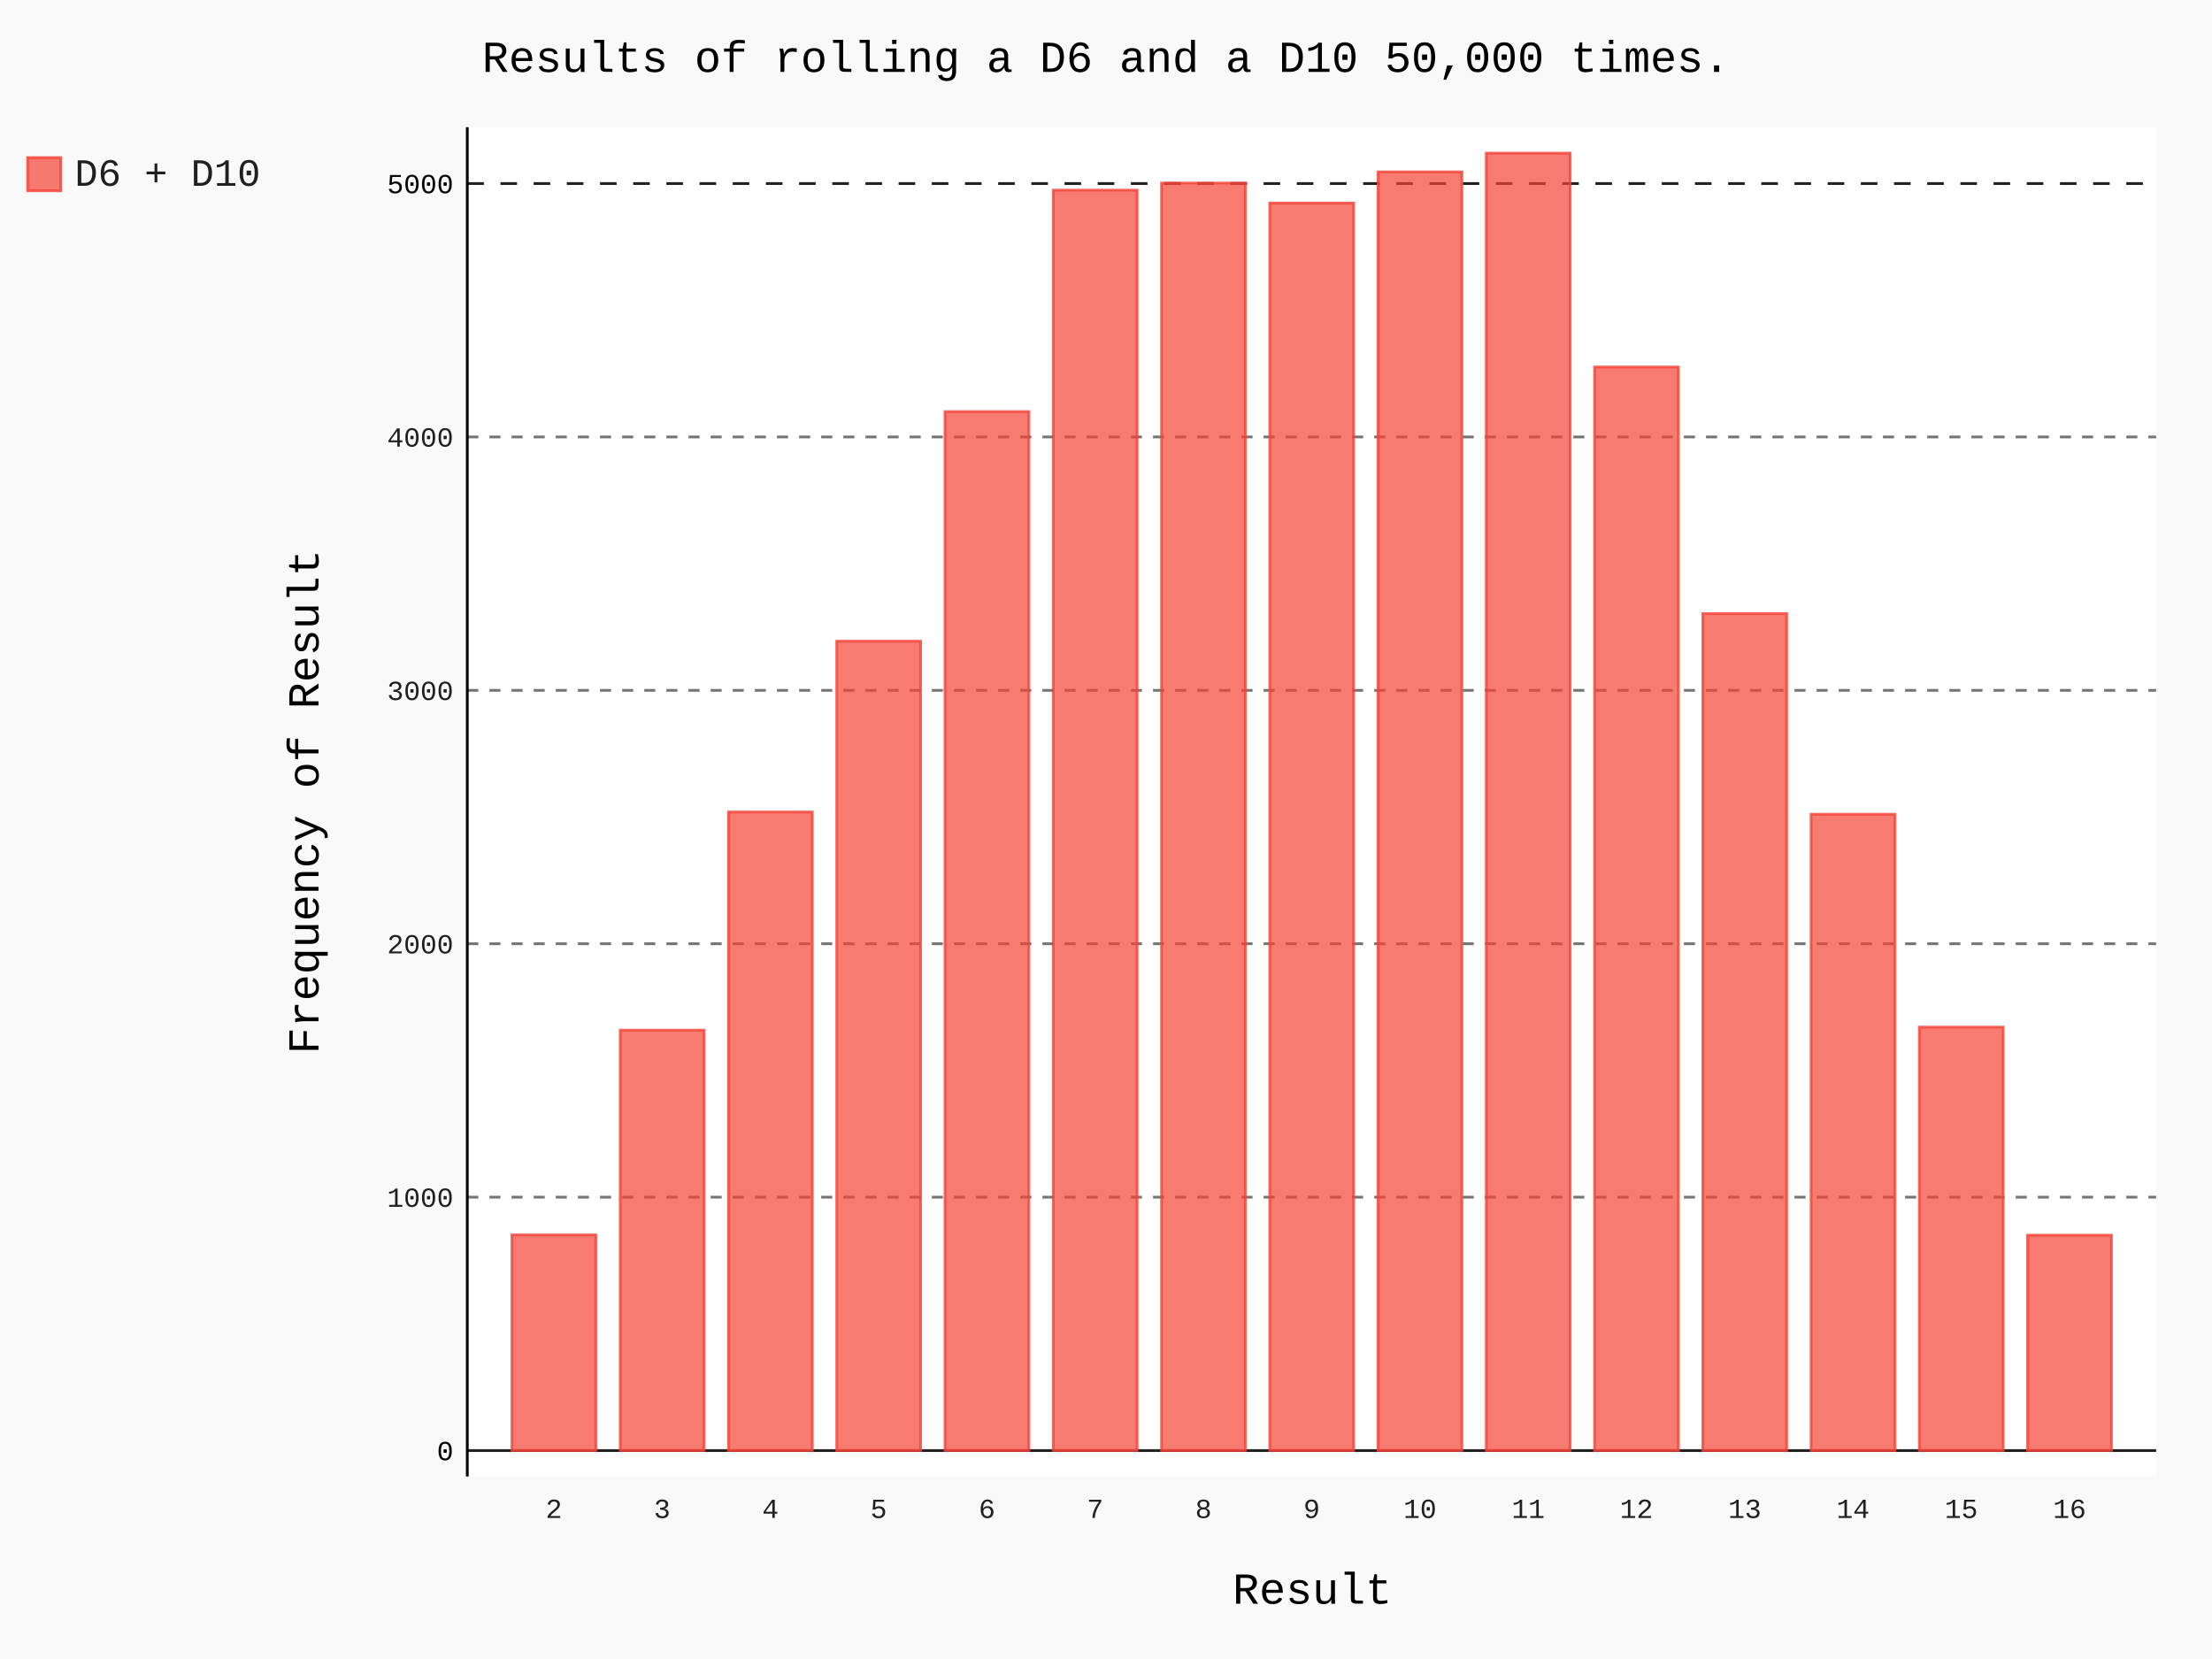
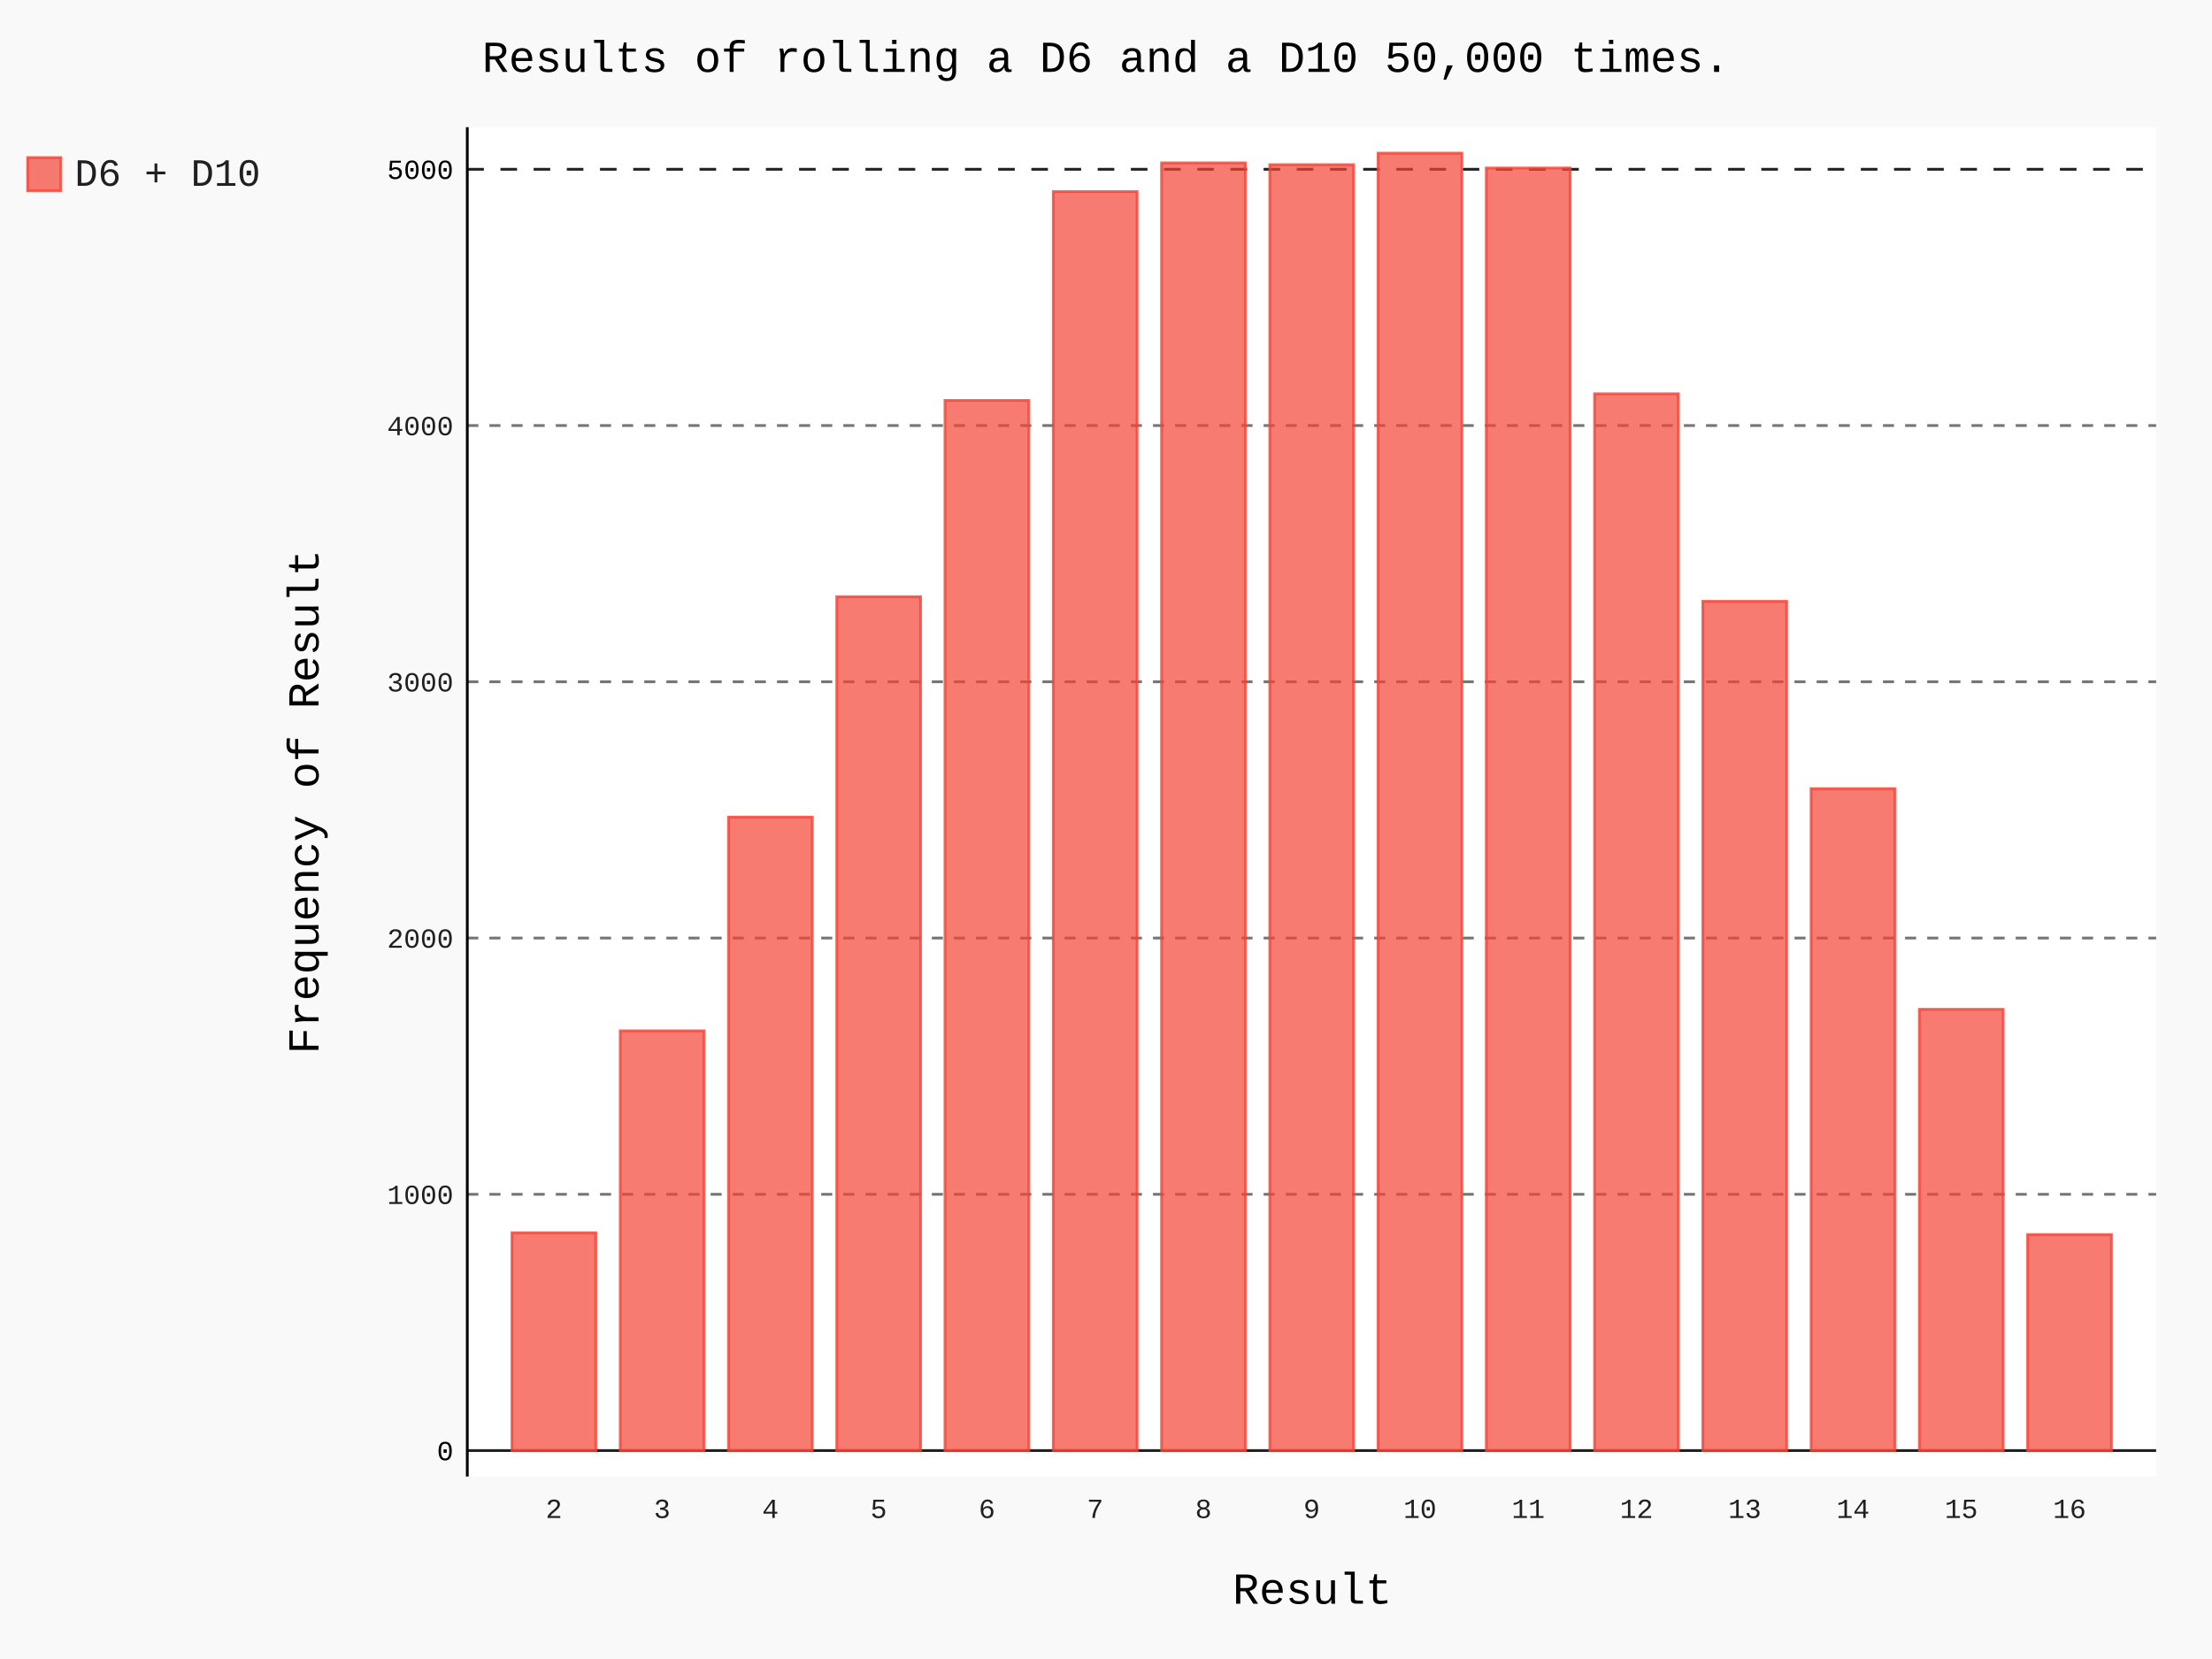
- <svg xmlns="http://www.w3.org/2000/svg" id="chart-bf1f73ac-c64e-4e7a-9c9e-7903ddff5c98" class="pygal-chart" viewBox="0 0 800 600">
+ <svg xmlns="http://www.w3.org/2000/svg" id="chart-9b89d5df-53fa-4d3c-a015-6199fd70c703" class="pygal-chart" viewBox="0 0 800 600">
  <defs>
-     <style type="text/css">#chart-bf1f73ac-c64e-4e7a-9c9e-7903ddff5c98{-webkit-user-select:none;-webkit-font-smoothing:antialiased;font-family:Consolas,"Liberation Mono",Menlo,Courier,monospace}#chart-bf1f73ac-c64e-4e7a-9c9e-7903ddff5c98 .title{font-family:Consolas,"Liberation Mono",Menlo,Courier,monospace;font-size:16px}#chart-bf1f73ac-c64e-4e7a-9c9e-7903ddff5c98 .legends .legend text{font-family:Consolas,"Liberation Mono",Menlo,Courier,monospace;font-size:14px}#chart-bf1f73ac-c64e-4e7a-9c9e-7903ddff5c98 .axis text{font-family:Consolas,"Liberation Mono",Menlo,Courier,monospace;font-size:10px}#chart-bf1f73ac-c64e-4e7a-9c9e-7903ddff5c98 .axis text.major{font-family:Consolas,"Liberation Mono",Menlo,Courier,monospace;font-size:10px}#chart-bf1f73ac-c64e-4e7a-9c9e-7903ddff5c98 .text-overlay text.value{font-family:Consolas,"Liberation Mono",Menlo,Courier,monospace;font-size:16px}#chart-bf1f73ac-c64e-4e7a-9c9e-7903ddff5c98 .text-overlay text.label{font-family:Consolas,"Liberation Mono",Menlo,Courier,monospace;font-size:10px}#chart-bf1f73ac-c64e-4e7a-9c9e-7903ddff5c98 .tooltip{font-family:Consolas,"Liberation Mono",Menlo,Courier,monospace;font-size:14px}#chart-bf1f73ac-c64e-4e7a-9c9e-7903ddff5c98 text.no_data{font-family:Consolas,"Liberation Mono",Menlo,Courier,monospace;font-size:64px}
- #chart-bf1f73ac-c64e-4e7a-9c9e-7903ddff5c98{background-color:rgba(249,249,249,1)}#chart-bf1f73ac-c64e-4e7a-9c9e-7903ddff5c98 path,#chart-bf1f73ac-c64e-4e7a-9c9e-7903ddff5c98 line,#chart-bf1f73ac-c64e-4e7a-9c9e-7903ddff5c98 rect,#chart-bf1f73ac-c64e-4e7a-9c9e-7903ddff5c98 circle{-webkit-transition:150ms;-moz-transition:150ms;transition:150ms}#chart-bf1f73ac-c64e-4e7a-9c9e-7903ddff5c98 .graph &gt; .background{fill:rgba(249,249,249,1)}#chart-bf1f73ac-c64e-4e7a-9c9e-7903ddff5c98 .plot &gt; .background{fill:rgba(255,255,255,1)}#chart-bf1f73ac-c64e-4e7a-9c9e-7903ddff5c98 .graph{fill:rgba(0,0,0,.87)}#chart-bf1f73ac-c64e-4e7a-9c9e-7903ddff5c98 text.no_data{fill:rgba(0,0,0,1)}#chart-bf1f73ac-c64e-4e7a-9c9e-7903ddff5c98 .title{fill:rgba(0,0,0,1)}#chart-bf1f73ac-c64e-4e7a-9c9e-7903ddff5c98 .legends .legend text{fill:rgba(0,0,0,.87)}#chart-bf1f73ac-c64e-4e7a-9c9e-7903ddff5c98 .legends .legend:hover text{fill:rgba(0,0,0,1)}#chart-bf1f73ac-c64e-4e7a-9c9e-7903ddff5c98 .axis .line{stroke:rgba(0,0,0,1)}#chart-bf1f73ac-c64e-4e7a-9c9e-7903ddff5c98 .axis .guide.line{stroke:rgba(0,0,0,.54)}#chart-bf1f73ac-c64e-4e7a-9c9e-7903ddff5c98 .axis .major.line{stroke:rgba(0,0,0,.87)}#chart-bf1f73ac-c64e-4e7a-9c9e-7903ddff5c98 .axis text.major{fill:rgba(0,0,0,1)}#chart-bf1f73ac-c64e-4e7a-9c9e-7903ddff5c98 .axis.y .guides:hover .guide.line,#chart-bf1f73ac-c64e-4e7a-9c9e-7903ddff5c98 .line-graph .axis.x .guides:hover .guide.line,#chart-bf1f73ac-c64e-4e7a-9c9e-7903ddff5c98 .stackedline-graph .axis.x .guides:hover .guide.line,#chart-bf1f73ac-c64e-4e7a-9c9e-7903ddff5c98 .xy-graph .axis.x .guides:hover .guide.line{stroke:rgba(0,0,0,1)}#chart-bf1f73ac-c64e-4e7a-9c9e-7903ddff5c98 .axis .guides:hover text{fill:rgba(0,0,0,1)}#chart-bf1f73ac-c64e-4e7a-9c9e-7903ddff5c98 .reactive{fill-opacity:.7;stroke-opacity:.8}#chart-bf1f73ac-c64e-4e7a-9c9e-7903ddff5c98 .ci{stroke:rgba(0,0,0,.87)}#chart-bf1f73ac-c64e-4e7a-9c9e-7903ddff5c98 .reactive.active,#chart-bf1f73ac-c64e-4e7a-9c9e-7903ddff5c98 .active .reactive{fill-opacity:.8;stroke-opacity:.9;stroke-width:4}#chart-bf1f73ac-c64e-4e7a-9c9e-7903ddff5c98 .ci .reactive.active{stroke-width:1.5}#chart-bf1f73ac-c64e-4e7a-9c9e-7903ddff5c98 .series text{fill:rgba(0,0,0,1)}#chart-bf1f73ac-c64e-4e7a-9c9e-7903ddff5c98 .tooltip rect{fill:rgba(255,255,255,1);stroke:rgba(0,0,0,1);-webkit-transition:opacity 150ms;-moz-transition:opacity 150ms;transition:opacity 150ms}#chart-bf1f73ac-c64e-4e7a-9c9e-7903ddff5c98 .tooltip .label{fill:rgba(0,0,0,.87)}#chart-bf1f73ac-c64e-4e7a-9c9e-7903ddff5c98 .tooltip .label{fill:rgba(0,0,0,.87)}#chart-bf1f73ac-c64e-4e7a-9c9e-7903ddff5c98 .tooltip .legend{font-size:.8em;fill:rgba(0,0,0,.54)}#chart-bf1f73ac-c64e-4e7a-9c9e-7903ddff5c98 .tooltip .x_label{font-size:.6em;fill:rgba(0,0,0,1)}#chart-bf1f73ac-c64e-4e7a-9c9e-7903ddff5c98 .tooltip .xlink{font-size:.5em;text-decoration:underline}#chart-bf1f73ac-c64e-4e7a-9c9e-7903ddff5c98 .tooltip .value{font-size:1.5em}#chart-bf1f73ac-c64e-4e7a-9c9e-7903ddff5c98 .bound{font-size:.5em}#chart-bf1f73ac-c64e-4e7a-9c9e-7903ddff5c98 .max-value{font-size:.75em;fill:rgba(0,0,0,.54)}#chart-bf1f73ac-c64e-4e7a-9c9e-7903ddff5c98 .map-element{fill:rgba(255,255,255,1);stroke:rgba(0,0,0,.54) !important}#chart-bf1f73ac-c64e-4e7a-9c9e-7903ddff5c98 .map-element .reactive{fill-opacity:inherit;stroke-opacity:inherit}#chart-bf1f73ac-c64e-4e7a-9c9e-7903ddff5c98 .color-0,#chart-bf1f73ac-c64e-4e7a-9c9e-7903ddff5c98 .color-0 a:visited{stroke:#F44336;fill:#F44336}#chart-bf1f73ac-c64e-4e7a-9c9e-7903ddff5c98 .text-overlay .color-0 text{fill:black}
- #chart-bf1f73ac-c64e-4e7a-9c9e-7903ddff5c98 text.no_data{text-anchor:middle}#chart-bf1f73ac-c64e-4e7a-9c9e-7903ddff5c98 .guide.line{fill:none}#chart-bf1f73ac-c64e-4e7a-9c9e-7903ddff5c98 .centered{text-anchor:middle}#chart-bf1f73ac-c64e-4e7a-9c9e-7903ddff5c98 .title{text-anchor:middle}#chart-bf1f73ac-c64e-4e7a-9c9e-7903ddff5c98 .legends .legend text{fill-opacity:1}#chart-bf1f73ac-c64e-4e7a-9c9e-7903ddff5c98 .axis.x text{text-anchor:middle}#chart-bf1f73ac-c64e-4e7a-9c9e-7903ddff5c98 .axis.x:not(.web) text[transform]{text-anchor:start}#chart-bf1f73ac-c64e-4e7a-9c9e-7903ddff5c98 .axis.x:not(.web) text[transform].backwards{text-anchor:end}#chart-bf1f73ac-c64e-4e7a-9c9e-7903ddff5c98 .axis.y text{text-anchor:end}#chart-bf1f73ac-c64e-4e7a-9c9e-7903ddff5c98 .axis.y text[transform].backwards{text-anchor:start}#chart-bf1f73ac-c64e-4e7a-9c9e-7903ddff5c98 .axis.y2 text{text-anchor:start}#chart-bf1f73ac-c64e-4e7a-9c9e-7903ddff5c98 .axis.y2 text[transform].backwards{text-anchor:end}#chart-bf1f73ac-c64e-4e7a-9c9e-7903ddff5c98 .axis .guide.line{stroke-dasharray:4,4}#chart-bf1f73ac-c64e-4e7a-9c9e-7903ddff5c98 .axis .major.guide.line{stroke-dasharray:6,6}#chart-bf1f73ac-c64e-4e7a-9c9e-7903ddff5c98 .horizontal .axis.y .guide.line,#chart-bf1f73ac-c64e-4e7a-9c9e-7903ddff5c98 .horizontal .axis.y2 .guide.line,#chart-bf1f73ac-c64e-4e7a-9c9e-7903ddff5c98 .vertical .axis.x .guide.line{opacity:0}#chart-bf1f73ac-c64e-4e7a-9c9e-7903ddff5c98 .horizontal .axis.always_show .guide.line,#chart-bf1f73ac-c64e-4e7a-9c9e-7903ddff5c98 .vertical .axis.always_show .guide.line{opacity:1 !important}#chart-bf1f73ac-c64e-4e7a-9c9e-7903ddff5c98 .axis.y .guides:hover .guide.line,#chart-bf1f73ac-c64e-4e7a-9c9e-7903ddff5c98 .axis.y2 .guides:hover .guide.line,#chart-bf1f73ac-c64e-4e7a-9c9e-7903ddff5c98 .axis.x .guides:hover .guide.line{opacity:1}#chart-bf1f73ac-c64e-4e7a-9c9e-7903ddff5c98 .axis .guides:hover text{opacity:1}#chart-bf1f73ac-c64e-4e7a-9c9e-7903ddff5c98 .nofill{fill:none}#chart-bf1f73ac-c64e-4e7a-9c9e-7903ddff5c98 .subtle-fill{fill-opacity:.2}#chart-bf1f73ac-c64e-4e7a-9c9e-7903ddff5c98 .dot{stroke-width:1px;fill-opacity:1}#chart-bf1f73ac-c64e-4e7a-9c9e-7903ddff5c98 .dot.active{stroke-width:5px}#chart-bf1f73ac-c64e-4e7a-9c9e-7903ddff5c98 .dot.negative{fill:transparent}#chart-bf1f73ac-c64e-4e7a-9c9e-7903ddff5c98 text,#chart-bf1f73ac-c64e-4e7a-9c9e-7903ddff5c98 tspan{stroke:none !important}#chart-bf1f73ac-c64e-4e7a-9c9e-7903ddff5c98 .series text.active{opacity:1}#chart-bf1f73ac-c64e-4e7a-9c9e-7903ddff5c98 .tooltip rect{fill-opacity:.95;stroke-width:.5}#chart-bf1f73ac-c64e-4e7a-9c9e-7903ddff5c98 .tooltip text{fill-opacity:1}#chart-bf1f73ac-c64e-4e7a-9c9e-7903ddff5c98 .showable{visibility:hidden}#chart-bf1f73ac-c64e-4e7a-9c9e-7903ddff5c98 .showable.shown{visibility:visible}#chart-bf1f73ac-c64e-4e7a-9c9e-7903ddff5c98 .gauge-background{fill:rgba(229,229,229,1);stroke:none}#chart-bf1f73ac-c64e-4e7a-9c9e-7903ddff5c98 .bg-lines{stroke:rgba(249,249,249,1);stroke-width:2px}</style>
+     <style type="text/css">#chart-9b89d5df-53fa-4d3c-a015-6199fd70c703{-webkit-user-select:none;-webkit-font-smoothing:antialiased;font-family:Consolas,"Liberation Mono",Menlo,Courier,monospace}#chart-9b89d5df-53fa-4d3c-a015-6199fd70c703 .title{font-family:Consolas,"Liberation Mono",Menlo,Courier,monospace;font-size:16px}#chart-9b89d5df-53fa-4d3c-a015-6199fd70c703 .legends .legend text{font-family:Consolas,"Liberation Mono",Menlo,Courier,monospace;font-size:14px}#chart-9b89d5df-53fa-4d3c-a015-6199fd70c703 .axis text{font-family:Consolas,"Liberation Mono",Menlo,Courier,monospace;font-size:10px}#chart-9b89d5df-53fa-4d3c-a015-6199fd70c703 .axis text.major{font-family:Consolas,"Liberation Mono",Menlo,Courier,monospace;font-size:10px}#chart-9b89d5df-53fa-4d3c-a015-6199fd70c703 .text-overlay text.value{font-family:Consolas,"Liberation Mono",Menlo,Courier,monospace;font-size:16px}#chart-9b89d5df-53fa-4d3c-a015-6199fd70c703 .text-overlay text.label{font-family:Consolas,"Liberation Mono",Menlo,Courier,monospace;font-size:10px}#chart-9b89d5df-53fa-4d3c-a015-6199fd70c703 .tooltip{font-family:Consolas,"Liberation Mono",Menlo,Courier,monospace;font-size:14px}#chart-9b89d5df-53fa-4d3c-a015-6199fd70c703 text.no_data{font-family:Consolas,"Liberation Mono",Menlo,Courier,monospace;font-size:64px}
+ #chart-9b89d5df-53fa-4d3c-a015-6199fd70c703{background-color:rgba(249,249,249,1)}#chart-9b89d5df-53fa-4d3c-a015-6199fd70c703 path,#chart-9b89d5df-53fa-4d3c-a015-6199fd70c703 line,#chart-9b89d5df-53fa-4d3c-a015-6199fd70c703 rect,#chart-9b89d5df-53fa-4d3c-a015-6199fd70c703 circle{-webkit-transition:150ms;-moz-transition:150ms;transition:150ms}#chart-9b89d5df-53fa-4d3c-a015-6199fd70c703 .graph &gt; .background{fill:rgba(249,249,249,1)}#chart-9b89d5df-53fa-4d3c-a015-6199fd70c703 .plot &gt; .background{fill:rgba(255,255,255,1)}#chart-9b89d5df-53fa-4d3c-a015-6199fd70c703 .graph{fill:rgba(0,0,0,.87)}#chart-9b89d5df-53fa-4d3c-a015-6199fd70c703 text.no_data{fill:rgba(0,0,0,1)}#chart-9b89d5df-53fa-4d3c-a015-6199fd70c703 .title{fill:rgba(0,0,0,1)}#chart-9b89d5df-53fa-4d3c-a015-6199fd70c703 .legends .legend text{fill:rgba(0,0,0,.87)}#chart-9b89d5df-53fa-4d3c-a015-6199fd70c703 .legends .legend:hover text{fill:rgba(0,0,0,1)}#chart-9b89d5df-53fa-4d3c-a015-6199fd70c703 .axis .line{stroke:rgba(0,0,0,1)}#chart-9b89d5df-53fa-4d3c-a015-6199fd70c703 .axis .guide.line{stroke:rgba(0,0,0,.54)}#chart-9b89d5df-53fa-4d3c-a015-6199fd70c703 .axis .major.line{stroke:rgba(0,0,0,.87)}#chart-9b89d5df-53fa-4d3c-a015-6199fd70c703 .axis text.major{fill:rgba(0,0,0,1)}#chart-9b89d5df-53fa-4d3c-a015-6199fd70c703 .axis.y .guides:hover .guide.line,#chart-9b89d5df-53fa-4d3c-a015-6199fd70c703 .line-graph .axis.x .guides:hover .guide.line,#chart-9b89d5df-53fa-4d3c-a015-6199fd70c703 .stackedline-graph .axis.x .guides:hover .guide.line,#chart-9b89d5df-53fa-4d3c-a015-6199fd70c703 .xy-graph .axis.x .guides:hover .guide.line{stroke:rgba(0,0,0,1)}#chart-9b89d5df-53fa-4d3c-a015-6199fd70c703 .axis .guides:hover text{fill:rgba(0,0,0,1)}#chart-9b89d5df-53fa-4d3c-a015-6199fd70c703 .reactive{fill-opacity:.7;stroke-opacity:.8}#chart-9b89d5df-53fa-4d3c-a015-6199fd70c703 .ci{stroke:rgba(0,0,0,.87)}#chart-9b89d5df-53fa-4d3c-a015-6199fd70c703 .reactive.active,#chart-9b89d5df-53fa-4d3c-a015-6199fd70c703 .active .reactive{fill-opacity:.8;stroke-opacity:.9;stroke-width:4}#chart-9b89d5df-53fa-4d3c-a015-6199fd70c703 .ci .reactive.active{stroke-width:1.5}#chart-9b89d5df-53fa-4d3c-a015-6199fd70c703 .series text{fill:rgba(0,0,0,1)}#chart-9b89d5df-53fa-4d3c-a015-6199fd70c703 .tooltip rect{fill:rgba(255,255,255,1);stroke:rgba(0,0,0,1);-webkit-transition:opacity 150ms;-moz-transition:opacity 150ms;transition:opacity 150ms}#chart-9b89d5df-53fa-4d3c-a015-6199fd70c703 .tooltip .label{fill:rgba(0,0,0,.87)}#chart-9b89d5df-53fa-4d3c-a015-6199fd70c703 .tooltip .label{fill:rgba(0,0,0,.87)}#chart-9b89d5df-53fa-4d3c-a015-6199fd70c703 .tooltip .legend{font-size:.8em;fill:rgba(0,0,0,.54)}#chart-9b89d5df-53fa-4d3c-a015-6199fd70c703 .tooltip .x_label{font-size:.6em;fill:rgba(0,0,0,1)}#chart-9b89d5df-53fa-4d3c-a015-6199fd70c703 .tooltip .xlink{font-size:.5em;text-decoration:underline}#chart-9b89d5df-53fa-4d3c-a015-6199fd70c703 .tooltip .value{font-size:1.5em}#chart-9b89d5df-53fa-4d3c-a015-6199fd70c703 .bound{font-size:.5em}#chart-9b89d5df-53fa-4d3c-a015-6199fd70c703 .max-value{font-size:.75em;fill:rgba(0,0,0,.54)}#chart-9b89d5df-53fa-4d3c-a015-6199fd70c703 .map-element{fill:rgba(255,255,255,1);stroke:rgba(0,0,0,.54) !important}#chart-9b89d5df-53fa-4d3c-a015-6199fd70c703 .map-element .reactive{fill-opacity:inherit;stroke-opacity:inherit}#chart-9b89d5df-53fa-4d3c-a015-6199fd70c703 .color-0,#chart-9b89d5df-53fa-4d3c-a015-6199fd70c703 .color-0 a:visited{stroke:#F44336;fill:#F44336}#chart-9b89d5df-53fa-4d3c-a015-6199fd70c703 .text-overlay .color-0 text{fill:black}
+ #chart-9b89d5df-53fa-4d3c-a015-6199fd70c703 text.no_data{text-anchor:middle}#chart-9b89d5df-53fa-4d3c-a015-6199fd70c703 .guide.line{fill:none}#chart-9b89d5df-53fa-4d3c-a015-6199fd70c703 .centered{text-anchor:middle}#chart-9b89d5df-53fa-4d3c-a015-6199fd70c703 .title{text-anchor:middle}#chart-9b89d5df-53fa-4d3c-a015-6199fd70c703 .legends .legend text{fill-opacity:1}#chart-9b89d5df-53fa-4d3c-a015-6199fd70c703 .axis.x text{text-anchor:middle}#chart-9b89d5df-53fa-4d3c-a015-6199fd70c703 .axis.x:not(.web) text[transform]{text-anchor:start}#chart-9b89d5df-53fa-4d3c-a015-6199fd70c703 .axis.x:not(.web) text[transform].backwards{text-anchor:end}#chart-9b89d5df-53fa-4d3c-a015-6199fd70c703 .axis.y text{text-anchor:end}#chart-9b89d5df-53fa-4d3c-a015-6199fd70c703 .axis.y text[transform].backwards{text-anchor:start}#chart-9b89d5df-53fa-4d3c-a015-6199fd70c703 .axis.y2 text{text-anchor:start}#chart-9b89d5df-53fa-4d3c-a015-6199fd70c703 .axis.y2 text[transform].backwards{text-anchor:end}#chart-9b89d5df-53fa-4d3c-a015-6199fd70c703 .axis .guide.line{stroke-dasharray:4,4}#chart-9b89d5df-53fa-4d3c-a015-6199fd70c703 .axis .major.guide.line{stroke-dasharray:6,6}#chart-9b89d5df-53fa-4d3c-a015-6199fd70c703 .horizontal .axis.y .guide.line,#chart-9b89d5df-53fa-4d3c-a015-6199fd70c703 .horizontal .axis.y2 .guide.line,#chart-9b89d5df-53fa-4d3c-a015-6199fd70c703 .vertical .axis.x .guide.line{opacity:0}#chart-9b89d5df-53fa-4d3c-a015-6199fd70c703 .horizontal .axis.always_show .guide.line,#chart-9b89d5df-53fa-4d3c-a015-6199fd70c703 .vertical .axis.always_show .guide.line{opacity:1 !important}#chart-9b89d5df-53fa-4d3c-a015-6199fd70c703 .axis.y .guides:hover .guide.line,#chart-9b89d5df-53fa-4d3c-a015-6199fd70c703 .axis.y2 .guides:hover .guide.line,#chart-9b89d5df-53fa-4d3c-a015-6199fd70c703 .axis.x .guides:hover .guide.line{opacity:1}#chart-9b89d5df-53fa-4d3c-a015-6199fd70c703 .axis .guides:hover text{opacity:1}#chart-9b89d5df-53fa-4d3c-a015-6199fd70c703 .nofill{fill:none}#chart-9b89d5df-53fa-4d3c-a015-6199fd70c703 .subtle-fill{fill-opacity:.2}#chart-9b89d5df-53fa-4d3c-a015-6199fd70c703 .dot{stroke-width:1px;fill-opacity:1}#chart-9b89d5df-53fa-4d3c-a015-6199fd70c703 .dot.active{stroke-width:5px}#chart-9b89d5df-53fa-4d3c-a015-6199fd70c703 .dot.negative{fill:transparent}#chart-9b89d5df-53fa-4d3c-a015-6199fd70c703 text,#chart-9b89d5df-53fa-4d3c-a015-6199fd70c703 tspan{stroke:none !important}#chart-9b89d5df-53fa-4d3c-a015-6199fd70c703 .series text.active{opacity:1}#chart-9b89d5df-53fa-4d3c-a015-6199fd70c703 .tooltip rect{fill-opacity:.95;stroke-width:.5}#chart-9b89d5df-53fa-4d3c-a015-6199fd70c703 .tooltip text{fill-opacity:1}#chart-9b89d5df-53fa-4d3c-a015-6199fd70c703 .showable{visibility:hidden}#chart-9b89d5df-53fa-4d3c-a015-6199fd70c703 .showable.shown{visibility:visible}#chart-9b89d5df-53fa-4d3c-a015-6199fd70c703 .gauge-background{fill:rgba(229,229,229,1);stroke:none}#chart-9b89d5df-53fa-4d3c-a015-6199fd70c703 .bg-lines{stroke:rgba(249,249,249,1);stroke-width:2px}</style>
  </defs>
  <g class="graph bar-graph vertical">
    <rect class="background" height="600" width="800" x="0" y="0" />
    <g class="plot" transform="translate(169, 46)">
      <rect class="background" height="488" width="610.8" x="0" y="0" />
      <g class="axis y always_show">
        <g class="guides">
          <path class="axis major line" d="M0 478.615 h610.8" />
          <text class="major" x="-5" y="482.115">0</text>
        </g>
        <g class="guides">
-           <path class="guide line" d="M0 386.969 h610.8" />
-           <text class="" x="-5" y="390.469">1000</text>
+           <path class="guide line" d="M0 385.937 h610.8" />
+           <text class="" x="-5" y="389.437">1000</text>
        </g>
        <g class="guides">
-           <path class="guide line" d="M0 295.322 h610.8" />
-           <text class="" x="-5" y="298.822">2000</text>
+           <path class="guide line" d="M0 293.259 h610.8" />
+           <text class="" x="-5" y="296.759">2000</text>
        </g>
        <g class="guides">
-           <path class="guide line" d="M0 203.675 h610.8" />
-           <text class="" x="-5" y="207.175">3000</text>
+           <path class="guide line" d="M0 200.58 h610.8" />
+           <text class="" x="-5" y="204.08">3000</text>
        </g>
        <g class="guides">
-           <path class="guide line" d="M0 112.029 h610.8" />
-           <text class="" x="-5" y="115.529">4000</text>
+           <path class="guide line" d="M0 107.902 h610.8" />
+           <text class="" x="-5" y="111.402">4000</text>
        </g>
        <g class="guides">
-           <path class="major guide line" d="M0 20.382 h610.8" />
-           <text class="major" x="-5" y="23.882">5000</text>
+           <path class="major guide line" d="M0 15.223 h610.8" />
+           <text class="major" x="-5" y="18.723">5000</text>
        </g>
      </g>
      <g class="axis x">
        <path class="line" d="M0 0 v488" />
        <g class="guides">
          <path class="guide line" d="M31.323 0 v488" />
          <text class="" x="31.323" y="503.0">2</text>
        </g>
        <g class="guides">
          <path class="guide line" d="M70.477 0 v488" />
          <text class="" x="70.477" y="503.0">3</text>
        </g>
        <g class="guides">
          <path class="guide line" d="M109.631 0 v488" />
          <text class="" x="109.631" y="503.0">4</text>
        </g>
        <g class="guides">
          <path class="guide line" d="M148.785 0 v488" />
          <text class="" x="148.785" y="503.0">5</text>
        </g>
        <g class="guides">
          <path class="guide line" d="M187.938 0 v488" />
          <text class="" x="187.938" y="503.0">6</text>
        </g>
        <g class="guides">
          <path class="guide line" d="M227.092 0 v488" />
          <text class="" x="227.092" y="503.0">7</text>
        </g>
        <g class="guides">
          <path class="guide line" d="M266.246 0 v488" />
          <text class="" x="266.246" y="503.0">8</text>
        </g>
        <g class="guides">
          <path class="guide line" d="M305.4 0 v488" />
          <text class="" x="305.4" y="503.0">9</text>
        </g>
        <g class="guides">
          <path class="guide line" d="M344.554 0 v488" />
          <text class="" x="344.554" y="503.0">10</text>
        </g>
        <g class="guides">
          <path class="guide line" d="M383.708 0 v488" />
          <text class="" x="383.708" y="503.0">11</text>
        </g>
        <g class="guides">
          <path class="guide line" d="M422.862 0 v488" />
          <text class="" x="422.862" y="503.0">12</text>
        </g>
        <g class="guides">
          <path class="guide line" d="M462.015 0 v488" />
          <text class="" x="462.015" y="503.0">13</text>
        </g>
        <g class="guides">
          <path class="guide line" d="M501.169 0 v488" />
          <text class="" x="501.169" y="503.0">14</text>
        </g>
        <g class="guides">
          <path class="guide line" d="M540.323 0 v488" />
          <text class="" x="540.323" y="503.0">15</text>
        </g>
        <g class="guides">
          <path class="guide line" d="M579.477 0 v488" />
          <text class="" x="579.477" y="503.0">16</text>
        </g>
      </g>
      <g class="series serie-0 color-0">
        <g class="bars">
          <g class="bar">
-             <rect class="rect reactive tooltip-trigger" height="77.991" rx="0" ry="0" width="30.321" x="16.163" y="400.624" />
+             <rect class="rect reactive tooltip-trigger" height="78.777" rx="0" ry="0" width="30.321" x="16.163" y="399.839" />
          </g>
          <g class="bar">
-             <rect class="rect reactive tooltip-trigger" height="152.042" rx="0" ry="0" width="30.321" x="55.317" y="326.574" />
+             <rect class="rect reactive tooltip-trigger" height="151.807" rx="0" ry="0" width="30.321" x="55.317" y="326.808" />
          </g>
          <g class="bar">
-             <rect class="rect reactive tooltip-trigger" height="230.95" rx="0" ry="0" width="30.321" x="94.47" y="247.666" />
+             <rect class="rect reactive tooltip-trigger" height="229.101" rx="0" ry="0" width="30.321" x="94.47" y="249.514" />
          </g>
          <g class="bar">
-             <rect class="rect reactive tooltip-trigger" height="292.719" rx="0" ry="0" width="30.321" x="133.624" y="185.896" />
+             <rect class="rect reactive tooltip-trigger" height="308.804" rx="0" ry="0" width="30.321" x="133.624" y="169.811" />
          </g>
          <g class="bar">
-             <rect class="rect reactive tooltip-trigger" height="375.751" rx="0" ry="0" width="30.321" x="172.778" y="102.864" />
+             <rect class="rect reactive tooltip-trigger" height="379.796" rx="0" ry="0" width="30.321" x="172.778" y="98.819" />
          </g>
          <g class="bar">
-             <rect class="rect reactive tooltip-trigger" height="455.85" rx="0" ry="0" width="30.321" x="211.932" y="22.765" />
+             <rect class="rect reactive tooltip-trigger" height="455.329" rx="0" ry="0" width="30.321" x="211.932" y="23.286" />
          </g>
          <g class="bar">
-             <rect class="rect reactive tooltip-trigger" height="458.416" rx="0" ry="0" width="30.321" x="251.086" y="20.199" />
+             <rect class="rect reactive tooltip-trigger" height="465.709" rx="0" ry="0" width="30.321" x="251.086" y="12.906" />
          </g>
          <g class="bar">
-             <rect class="rect reactive tooltip-trigger" height="451.176" rx="0" ry="0" width="30.321" x="290.24" y="27.439" />
+             <rect class="rect reactive tooltip-trigger" height="465.06" rx="0" ry="0" width="30.321" x="290.24" y="13.555" />
          </g>
          <g class="bar">
-             <rect class="rect reactive tooltip-trigger" height="462.449" rx="0" ry="0" width="30.321" x="329.393" y="16.166" />
+             <rect class="rect reactive tooltip-trigger" height="469.231" rx="0" ry="0" width="30.321" x="329.393" y="9.385" />
          </g>
          <g class="bar">
-             <rect class="rect reactive tooltip-trigger" height="469.231" rx="0" ry="0" width="30.321" x="368.547" y="9.385" />
+             <rect class="rect reactive tooltip-trigger" height="463.855" rx="0" ry="0" width="30.321" x="368.547" y="14.76" />
          </g>
          <g class="bar">
-             <rect class="rect reactive tooltip-trigger" height="391.881" rx="0" ry="0" width="30.321" x="407.701" y="86.734" />
+             <rect class="rect reactive tooltip-trigger" height="382.206" rx="0" ry="0" width="30.321" x="407.701" y="96.41" />
          </g>
          <g class="bar">
-             <rect class="rect reactive tooltip-trigger" height="302.709" rx="0" ry="0" width="30.321" x="446.855" y="175.907" />
+             <rect class="rect reactive tooltip-trigger" height="307.136" rx="0" ry="0" width="30.321" x="446.855" y="171.479" />
          </g>
          <g class="bar">
-             <rect class="rect reactive tooltip-trigger" height="230.125" rx="0" ry="0" width="30.321" x="486.009" y="248.491" />
+             <rect class="rect reactive tooltip-trigger" height="239.388" rx="0" ry="0" width="30.321" x="486.009" y="239.227" />
          </g>
          <g class="bar">
-             <rect class="rect reactive tooltip-trigger" height="153.142" rx="0" ry="0" width="30.321" x="525.163" y="325.474" />
+             <rect class="rect reactive tooltip-trigger" height="159.592" rx="0" ry="0" width="30.321" x="525.163" y="319.023" />
          </g>
          <g class="bar">
-             <rect class="rect reactive tooltip-trigger" height="77.9" rx="0" ry="0" width="30.321" x="564.317" y="400.716" />
+             <rect class="rect reactive tooltip-trigger" height="78.128" rx="0" ry="0" width="30.321" x="564.317" y="400.487" />
          </g>
        </g>
      </g>
    </g>
    <g class="titles">
      <text class="title plot_title" x="400.0" y="26">Results of rolling a D6 and a D10 50,000 times.</text>
      <text class="title" x="474.6" y="580">Result</text>
      <text class="title" x="89.2" y="316.0" transform="rotate(-90 89.2 290)">Frequency of Result</text>
    </g>
    <g class="plot overlay" transform="translate(169, 46)">
      <g class="series serie-0 color-0" />
    </g>
    <g class="plot text-overlay" transform="translate(169, 46)">
      <g class="series serie-0 color-0" />
    </g>
    <g class="plot tooltip-overlay" transform="translate(169, 46)">
      <g class="tooltip" style="opacity: 0" transform="translate(0 0)">
        <rect class="tooltip-box" height="0" rx="0" ry="0" width="0" />
        <g class="text" />
      </g>
    </g>
    <g class="legends" transform="translate(10, 56)">
      <g class="legend reactive activate-serie" id="activate-serie-0">
        <rect class="color-0 reactive" height="12" width="12" x="0.0" y="1.0" />
        <text x="17.0" y="11.2">D6 + D10</text>
      </g>
    </g>
    <g class="legends" transform="translate(790, 56)" />
  </g>
</svg>
